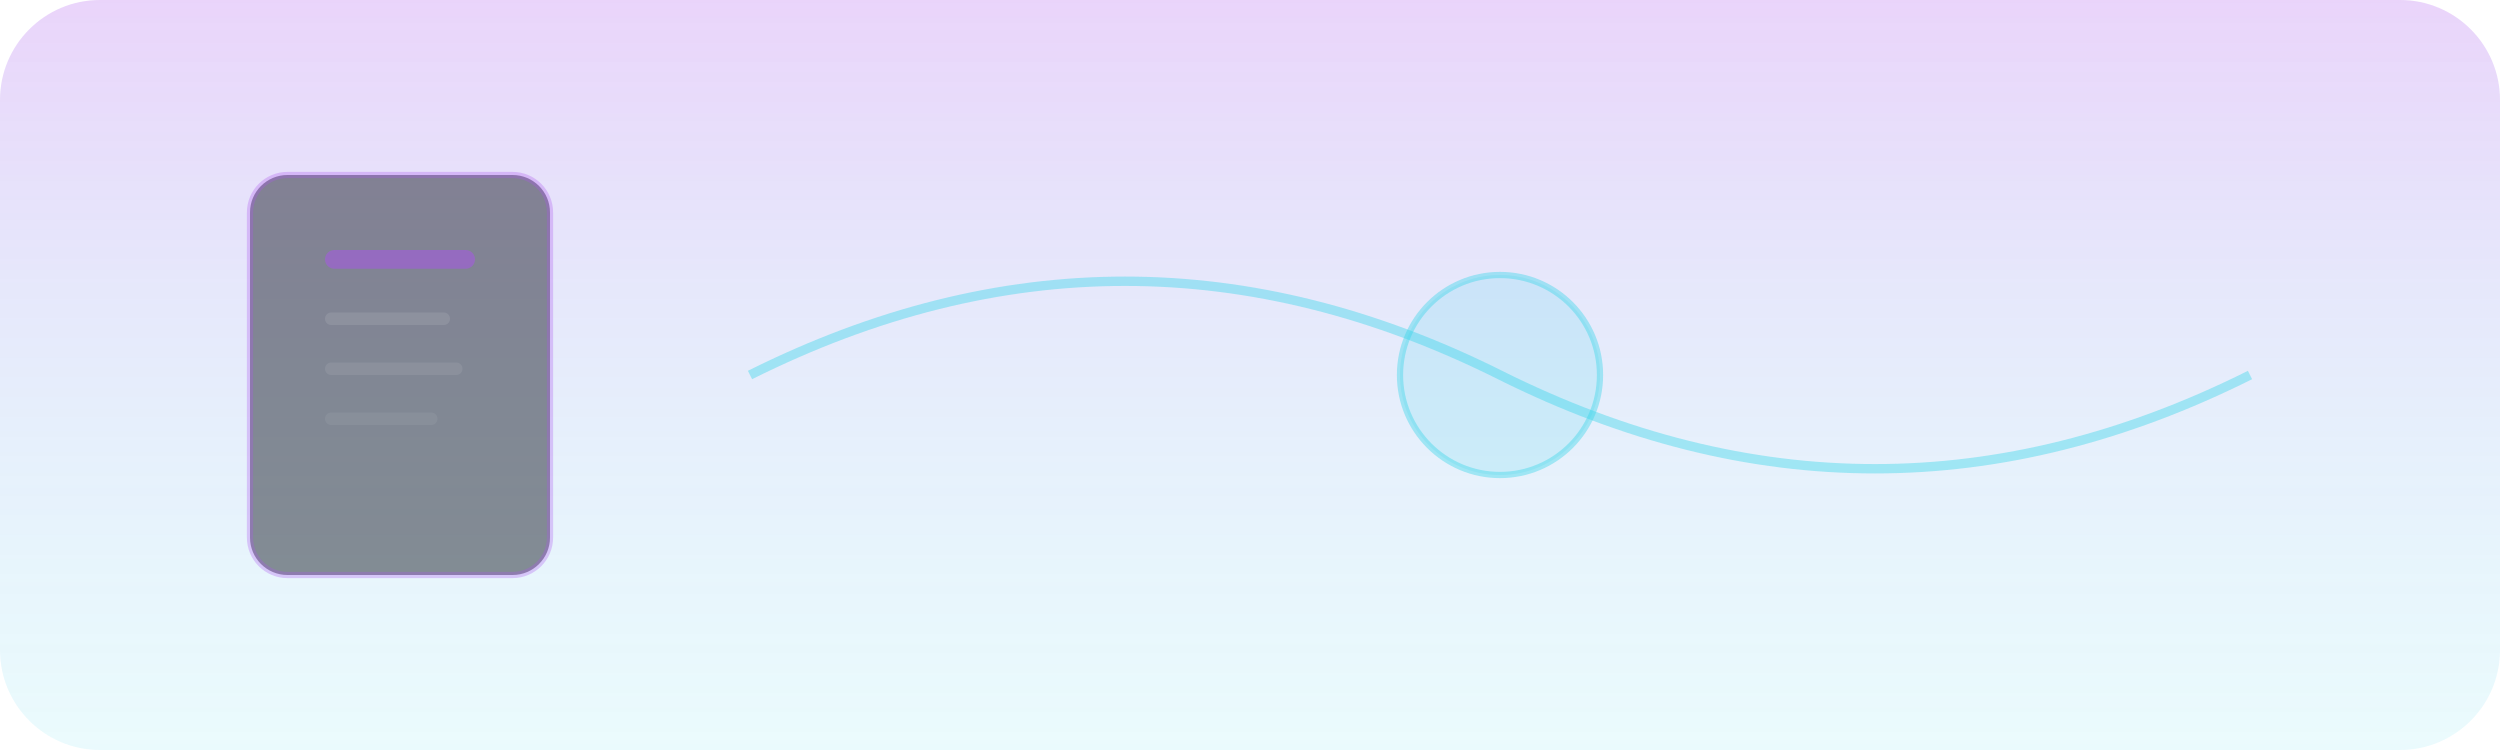
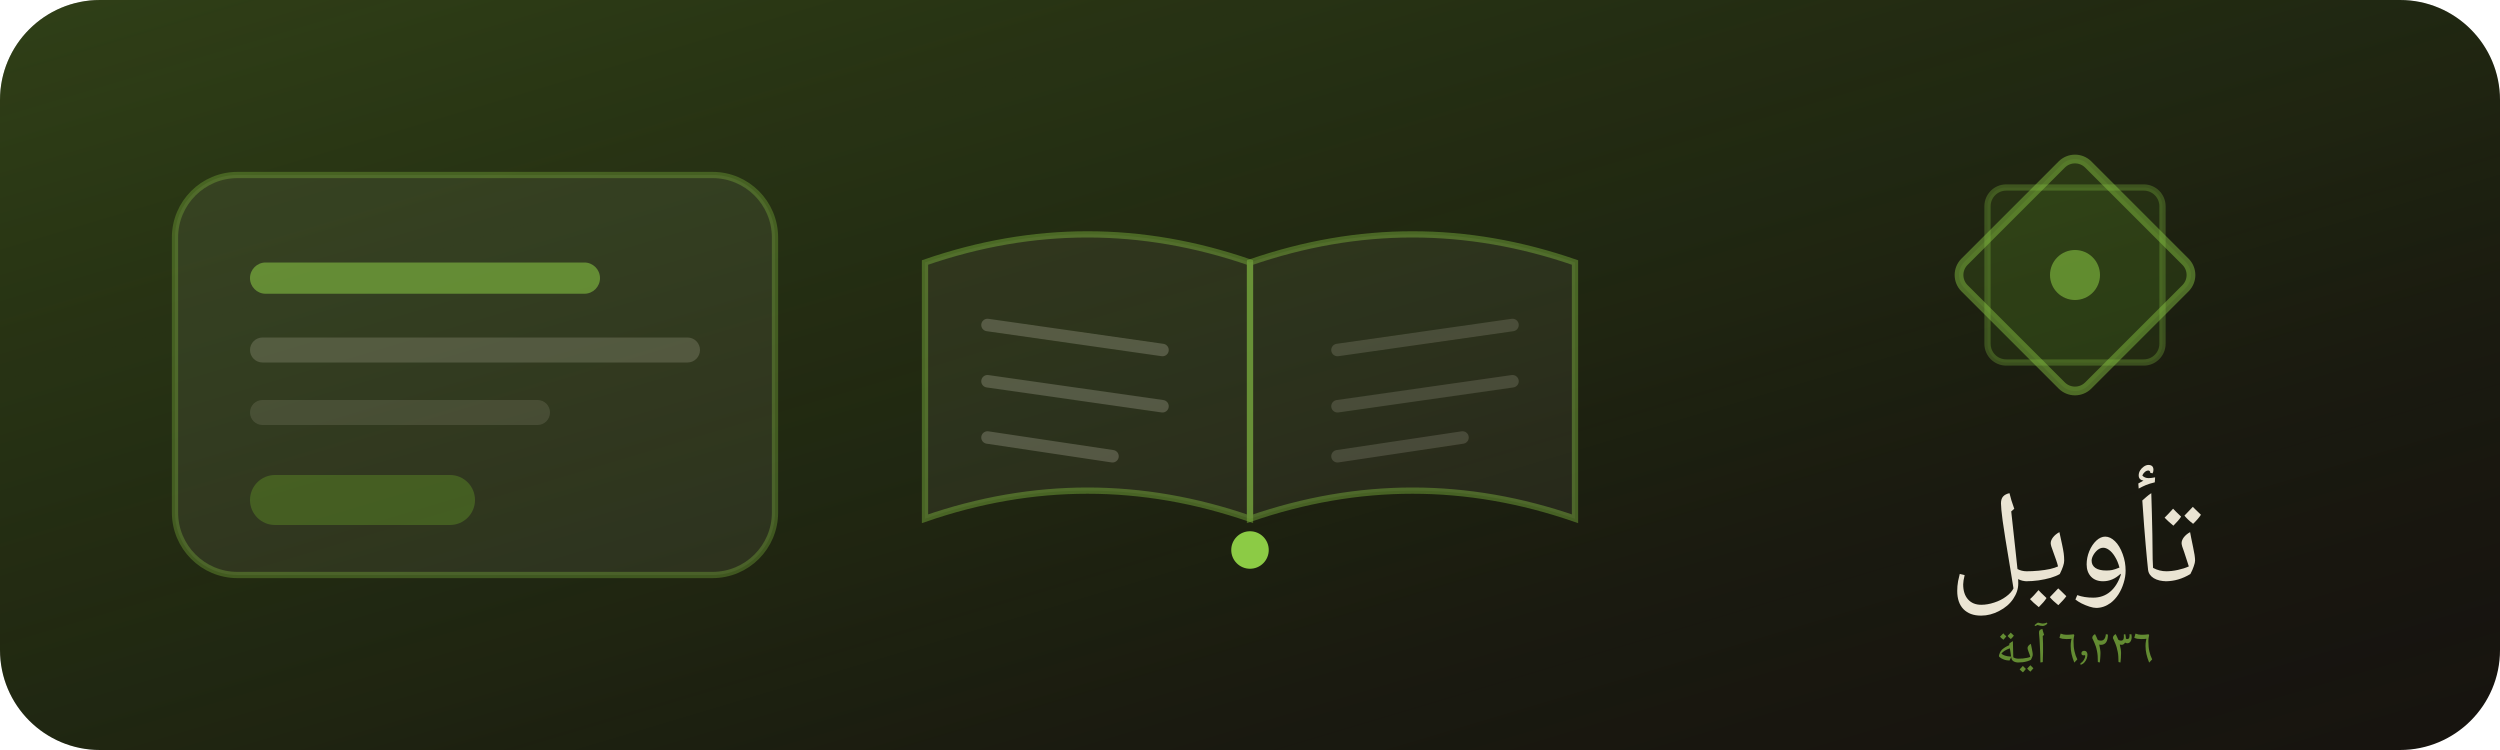
<svg xmlns="http://www.w3.org/2000/svg" width="400" height="120" viewBox="0 0 400 120" fill="none">
  <defs>
-     <linearGradient id="g4" x1="50%" y1="0%" x2="50%" y2="100%">
-       <stop offset="0%" stop-color="#ab54ec" stop-opacity="0.25" />
-       <stop offset="100%" stop-color="#35d4ea" stop-opacity="0.1" />
+     <linearGradient id="tw-g" x1="0%" y1="0%" x2="100%" y2="100%">
+       <stop offset="0%" stop-color="#6aa629" stop-opacity="0.30" />
+       <stop offset="55%" stop-color="#4f8a1c" stop-opacity="0.14" />
+       <stop offset="100%" stop-color="#17140f" stop-opacity="0" />
    </linearGradient>
  </defs>
-   <rect width="400" height="120" rx="16" fill="url(#g4)" />
-   <rect x="40" y="28" width="48" height="64" rx="6" fill="rgba(8,12,24,0.45)" stroke="rgba(171,84,236,0.3)" stroke-width="1" />
-   <rect x="52" y="40" width="24" height="3" rx="1.5" fill="rgba(171,84,236,0.5)" />
-   <rect x="52" y="50" width="20" height="2" rx="1" fill="rgba(255,255,255,0.1)" />
-   <rect x="52" y="58" width="22" height="2" rx="1" fill="rgba(255,255,255,0.08)" />
-   <rect x="52" y="66" width="18" height="2" rx="1" fill="rgba(255,255,255,0.06)" />
-   <path d="M120 60 Q180 30 240 60 Q300 90 360 60" stroke="rgba(53,212,234,0.4)" stroke-width="1.5" fill="none" />
-   <circle cx="240" cy="60" r="16" fill="rgba(53,212,234,0.15)" stroke="rgba(53,212,234,0.4)" stroke-width="1" />
+   <rect width="400" height="120" rx="16" fill="#17140f" />
+   <rect width="400" height="120" rx="16" fill="url(#tw-g)" />
+   <rect x="28" y="28" width="96" height="64" rx="10" fill="rgba(234,228,211,0.07)" stroke="rgba(140,203,69,0.30)" stroke-width="1" />
+   <rect x="40" y="42" width="56" height="5" rx="2.5" fill="rgba(140,203,69,0.55)" />
+   <rect x="40" y="54" width="72" height="4" rx="2" fill="rgba(234,228,211,0.18)" />
+   <rect x="40" y="64" width="48" height="4" rx="2" fill="rgba(234,228,211,0.12)" />
+   <rect x="40" y="76" width="36" height="8" rx="4" fill="rgba(106,166,41,0.35)" />
+   <path d="M148 42 Q174 33 200 42 L200 83 Q174 74 148 83 Z" fill="rgba(234,228,211,0.06)" stroke="rgba(140,203,69,0.38)" stroke-width="1" />
+   <path d="M252 42 Q226 33 200 42 L200 83 Q226 74 252 83 Z" fill="rgba(234,228,211,0.06)" stroke="rgba(140,203,69,0.38)" stroke-width="1" />
+   <path d="M158 52 L186 56 M158 61 L186 65 M158 70 L178 73" stroke="rgba(234,228,211,0.22)" stroke-width="2" stroke-linecap="round" />
+   <path d="M214 56 L242 52 M214 65 L242 61 M214 73 L234 70" stroke="rgba(234,228,211,0.16)" stroke-width="2" stroke-linecap="round" />
+   <circle cx="200" cy="88" r="3" fill="#8ccb45" />
+   <rect x="318" y="30" width="28" height="28" rx="3" transform="rotate(45 332 44)" fill="rgba(106,166,41,0.14)" stroke="rgba(140,203,69,0.45)" stroke-width="1.4" />
+   <rect x="318" y="30" width="28" height="28" rx="3" fill="rgba(106,166,41,0.10)" stroke="rgba(140,203,69,0.28)" stroke-width="1" />
+   <circle cx="332" cy="44" r="4" fill="rgba(140,203,69,0.55)" />
+   <text x="332" y="93" text-anchor="middle" font-family="Amiri, 'Scheherazade New', 'Noto Naskh Arabic', 'Segoe UI', serif" font-size="21" fill="#eae4d3" direction="rtl">تأويل</text>
+   <text x="332" y="106" text-anchor="middle" font-family="Amiri, 'Scheherazade New', 'Noto Naskh Arabic', 'Segoe UI', serif" font-size="8" fill="rgba(140,203,69,0.65)" direction="rtl">٦٬٢٣٦ آية</text>
</svg>
